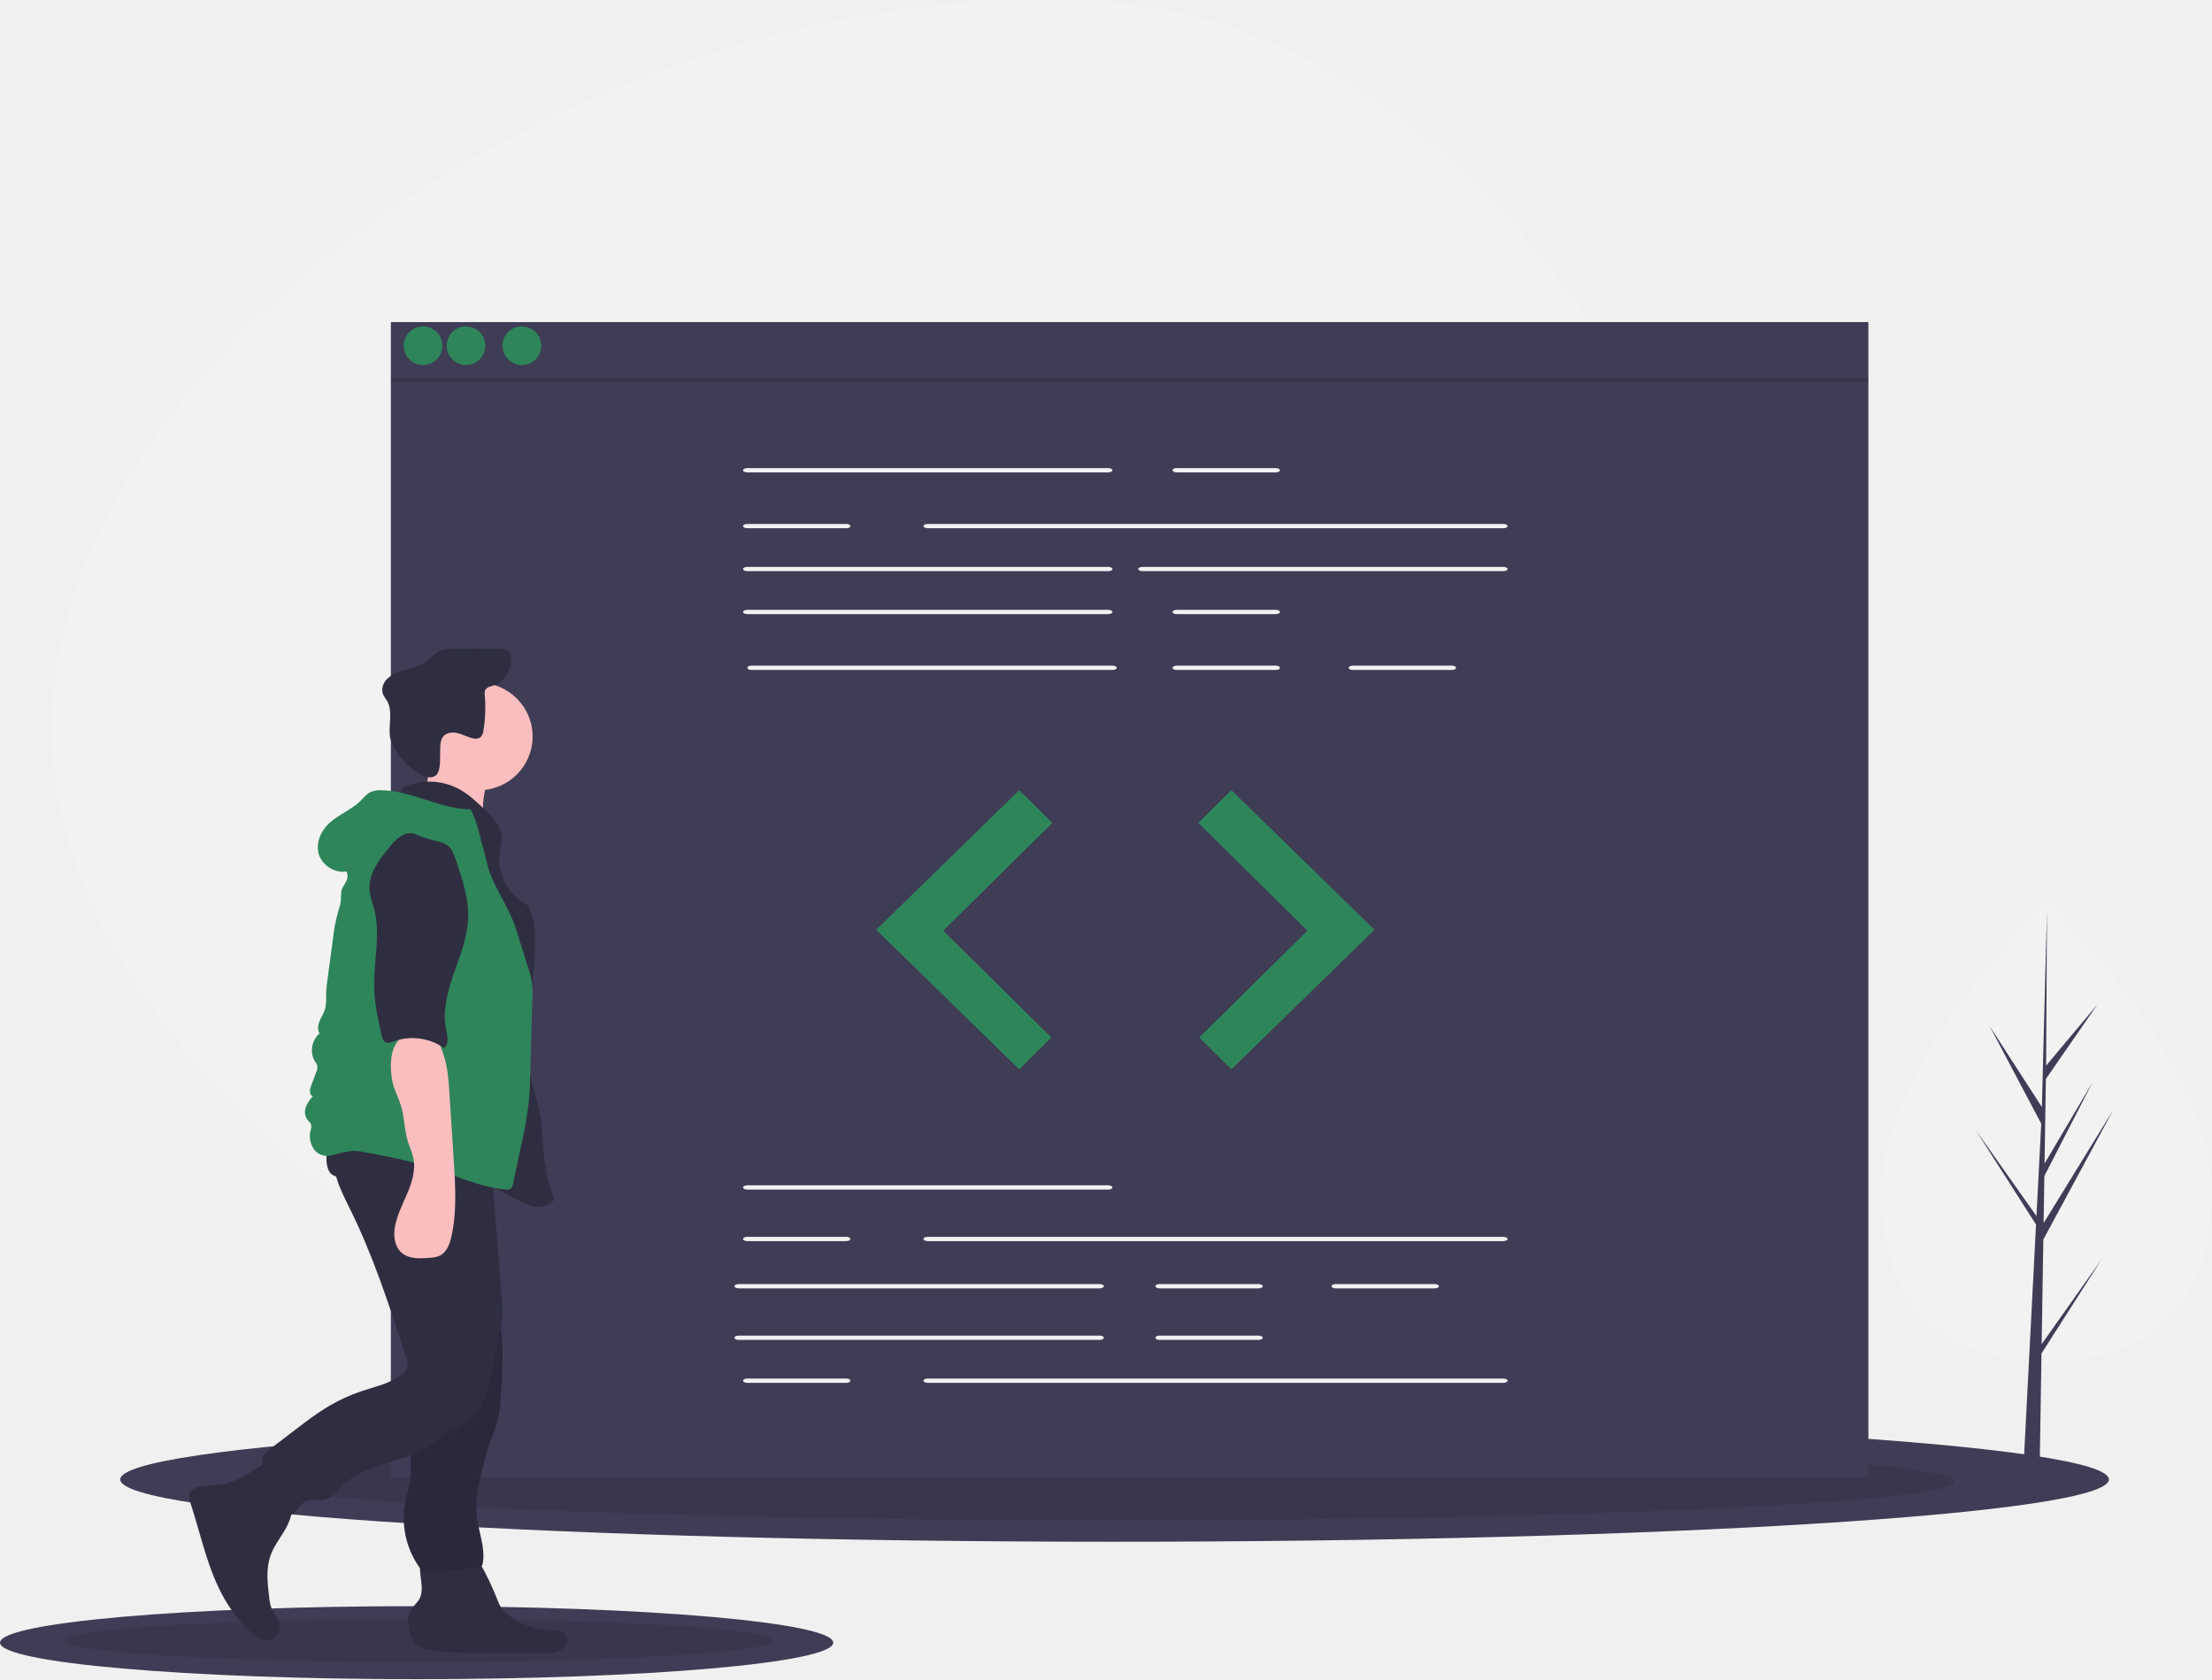
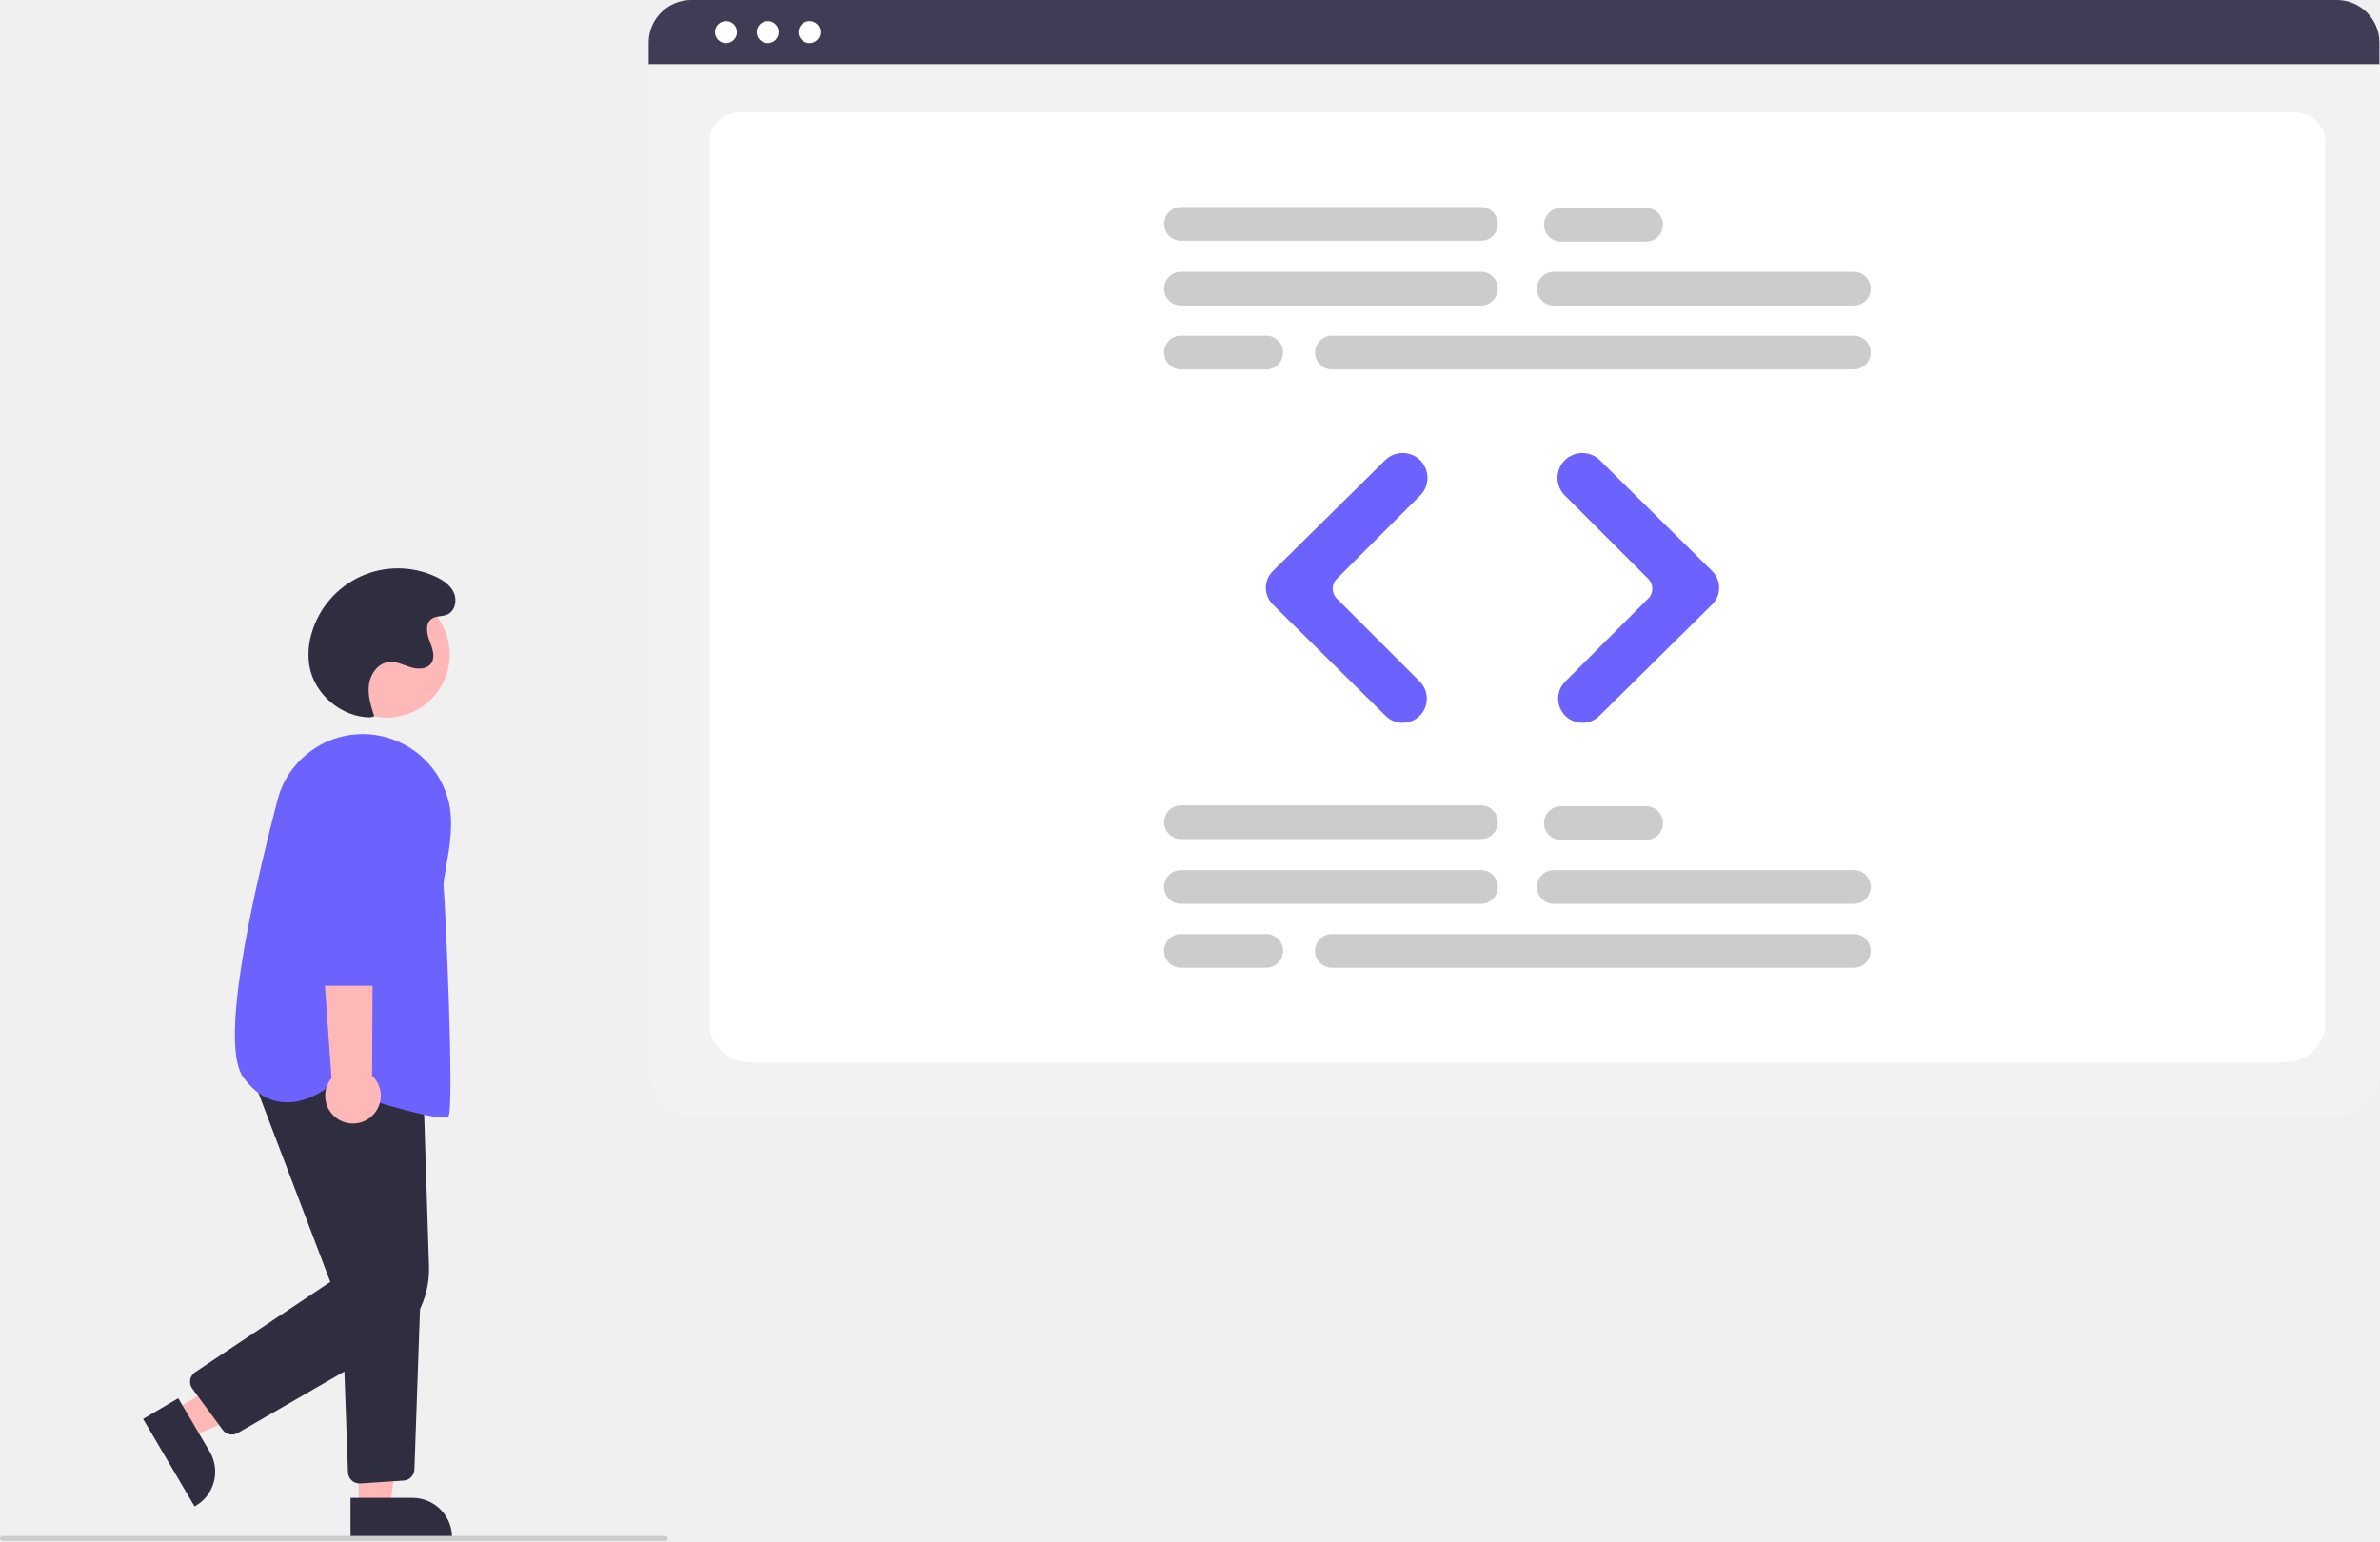
- <svg xmlns="http://www.w3.org/2000/svg" width="515px" height="391px" viewBox="0 0 515 391" version="1.1">
-   <g id="Page-1" stroke="none" stroke-width="1" fill="none" fill-rule="evenodd">
-     <g id="Artboard-Copy" transform="translate(-820, -677)" fill-rule="nonzero">
-       <g id="code_review" transform="translate(820, 677)">
-         <path d="M248.977,345.872 C137.932,337.431 5.505,251.497 12.247,163.012 C18.989,74.528 147.246,-7.843 258.291,0.597 C369.336,9.037 433.257,174.399 426.515,262.883 C419.773,351.367 360.022,354.312 248.977,345.872 Z" id="Path" fill="#F2F2F2" />
-         <ellipse id="Oval" fill="#3F3D56" cx="259.5" cy="344.5" rx="231.5" ry="14.5" />
-         <ellipse id="Oval" fill="#000000" opacity="0.1" cx="258.5" cy="345" rx="196.5" ry="9" />
-         <ellipse id="Oval" fill="#3F3D56" cx="97" cy="382.5" rx="97" ry="8.5" />
-         <ellipse id="Oval" fill="#000000" opacity="0.1" cx="97.5" cy="382" rx="82.5" ry="5" />
-         <rect id="Rectangle" fill="#3F3D56" x="91" y="75" width="344" height="269" />
-         <path d="M257.983,110 L174.021,110 C173.657,110 173.319,109.905 173.137,109.75 C172.954,109.595 172.954,109.405 173.137,109.25 C173.319,109.095 173.657,109 174.021,109 L257.983,109 C258.545,109.001 259,109.224 259,109.5 C259,109.776 258.545,109.999 257.983,110 L257.983,110 Z" id="Path" fill="#F2F2F2" />
-         <path d="M349.967,123 L216.033,123 C215.463,123 215,122.776 215,122.5 C215,122.224 215.463,122 216.033,122 L349.967,122 C350.336,122 350.677,122.095 350.862,122.25 C351.046,122.405 351.046,122.595 350.862,122.75 C350.677,122.905 350.336,123 349.967,123 Z" id="Path" fill="#F2F2F2" />
-         <path d="M257.981,133 L174.019,133 C173.456,133 173,132.776 173,132.5 C173,132.224 173.456,132 174.019,132 L257.981,132 C258.544,132 259,132.224 259,132.5 C259,132.776 258.544,133 257.981,133 L257.981,133 Z" id="Path" fill="#F2F2F2" />
-         <path d="M349.981,133 L266.019,133 C265.456,133 265,132.776 265,132.5 C265,132.224 265.456,132 266.019,132 L349.981,132 C350.544,132 351,132.224 351,132.5 C351,132.776 350.544,133 349.981,133 L349.981,133 Z" id="Path" fill="#F2F2F2" />
-         <path d="M257.981,143 L174.019,143 C173.456,143 173,142.776 173,142.5 C173,142.224 173.456,142 174.019,142 L257.981,142 C258.544,142 259,142.224 259,142.5 C259,142.776 258.544,143 257.981,143 Z" id="Path" fill="#F2F2F2" />
-         <path d="M258.981,156 L175.019,156 C174.456,156 174,155.776 174,155.5 C174,155.224 174.456,155 175.019,155 L258.981,155 C259.544,155 260,155.224 260,155.5 C260,155.776 259.544,156 258.981,156 L258.981,156 Z" id="Path" fill="#F2F2F2" />
-         <path d="M297.023,110 L273.977,110 C273.437,110 273,109.776 273,109.5 C273,109.224 273.437,109 273.977,109 L297.023,109 C297.563,109 298,109.224 298,109.5 C298,109.776 297.563,110 297.023,110 L297.023,110 Z" id="Path" fill="#F2F2F2" />
-         <path d="M297.023,143 L273.977,143 C273.437,143 273,142.776 273,142.5 C273,142.224 273.437,142 273.977,142 L297.023,142 C297.563,142 298,142.224 298,142.5 C298,142.776 297.563,143 297.023,143 L297.023,143 Z" id="Path" fill="#F2F2F2" />
-         <path d="M297.022,156 L273.978,156 C273.629,156 273.306,155.905 273.131,155.75 C272.956,155.595 272.956,155.405 273.131,155.25 C273.306,155.095 273.629,155 273.978,155 L297.022,155 C297.371,155 297.694,155.095 297.869,155.25 C298.044,155.405 298.044,155.595 297.869,155.75 C297.694,155.905 297.371,156 297.022,156 L297.022,156 Z" id="Path" fill="#F2F2F2" />
-         <path d="M338.021,156 L314.975,156 C314.436,155.999 314,155.776 314,155.5 C314,155.224 314.436,155.001 314.975,155 L338.021,155 C338.371,155 338.694,155.095 338.869,155.25 C339.044,155.405 339.044,155.595 338.869,155.75 C338.694,155.905 338.371,156 338.021,156 Z" id="Path" fill="#F2F2F2" />
-         <path d="M197.023,123 L173.977,123 C173.437,123 173,122.776 173,122.5 C173,122.224 173.437,122 173.977,122 L197.023,122 C197.563,122 198,122.224 198,122.5 C198,122.776 197.563,123 197.023,123 Z" id="Path" fill="#F2F2F2" />
-         <path d="M257.981,277 L174.019,277 C173.456,277 173,276.776 173,276.5 C173,276.224 173.456,276 174.019,276 L257.981,276 C258.544,276 259,276.224 259,276.5 C259,276.776 258.544,277 257.981,277 Z" id="Path" fill="#F2F2F2" />
-         <path d="M255.981,300 L172.019,300 C171.456,300 171,299.776 171,299.5 C171,299.224 171.456,299 172.019,299 L255.981,299 C256.544,299 257,299.224 257,299.5 C257,299.776 256.544,300 255.981,300 Z" id="Path" fill="#F2F2F2" />
-         <path d="M255.979,312 L172.021,312 C171.657,312 171.319,311.905 171.137,311.75 C170.954,311.595 170.954,311.405 171.137,311.25 C171.319,311.095 171.657,311 172.021,311 L255.979,311 C256.343,311 256.681,311.095 256.863,311.25 C257.046,311.405 257.046,311.595 256.863,311.75 C256.681,311.905 256.343,312 255.979,312 Z" id="Path" fill="#F2F2F2" />
-         <path d="M293.023,300 L269.977,300 C269.437,300 269,299.776 269,299.5 C269,299.224 269.437,299 269.977,299 L293.023,299 C293.563,299 294,299.224 294,299.5 C294,299.776 293.563,300 293.023,300 Z" id="Path" fill="#F2F2F2" />
-         <path d="M293.023,312 L269.977,312 C269.437,312 269,311.776 269,311.5 C269,311.224 269.437,311 269.977,311 L293.023,311 C293.563,311 294,311.224 294,311.5 C294,311.776 293.563,312 293.023,312 L293.023,312 Z" id="Path" fill="#F2F2F2" />
-         <path d="M334.023,300 L310.977,300 C310.437,300 310,299.776 310,299.5 C310,299.224 310.437,299 310.977,299 L334.023,299 C334.563,299 335,299.224 335,299.5 C335,299.776 334.563,300 334.023,300 L334.023,300 Z" id="Path" fill="#F2F2F2" />
-         <path d="M349.967,289 L216.033,289 C215.463,289 215,288.776 215,288.5 C215,288.224 215.463,288 216.033,288 L349.967,288 C350.537,288 351,288.224 351,288.5 C351,288.776 350.537,289 349.967,289 L349.967,289 Z" id="Path" fill="#F2F2F2" />
-         <path d="M197.023,289 L173.977,289 C173.437,289 173,288.776 173,288.5 C173,288.224 173.437,288 173.977,288 L197.023,288 C197.563,288 198,288.224 198,288.5 C198,288.776 197.563,289 197.023,289 L197.023,289 Z" id="Path" fill="#F2F2F2" />
-         <path d="M349.967,322 L216.036,322 C215.666,322 215.324,321.905 215.139,321.75 C214.954,321.595 214.954,321.405 215.139,321.25 C215.324,321.095 215.666,321 216.036,321 L349.967,321 C350.537,321 351,321.224 351,321.5 C351,321.776 350.537,322 349.967,322 L349.967,322 Z" id="Path" fill="#F2F2F2" />
-         <path d="M197.022,322 L173.978,322 C173.629,322 173.306,321.905 173.131,321.75 C172.956,321.595 172.956,321.405 173.131,321.25 C173.306,321.095 173.629,321 173.978,321 L197.022,321 C197.371,321 197.694,321.095 197.869,321.25 C198.044,321.405 198.044,321.595 197.869,321.75 C197.694,321.905 197.371,322 197.022,322 L197.022,322 Z" id="Path" fill="#F2F2F2" />
-         <polygon id="Path" fill="#2E855A" points="237.3 184 204 216.5 237.3 249 244.792 241.595 219.609 216.706 245 191.611" />
-         <polygon id="Path" fill="#2E855A" points="286.7 184 320 216.5 286.7 249 279.208 241.595 304.391 216.706 279 191.611" />
-         <circle id="Oval" fill="#2E855A" cx="98.5" cy="80.5" r="4.5" />
-         <circle id="Oval" fill="#2E855A" cx="108.5" cy="80.5" r="4.5" />
-         <circle id="Oval" fill="#2E855A" cx="121.5" cy="80.5" r="4.5" />
-         <rect id="Rectangle" fill="#000000" opacity="0.1" x="91" y="88" width="344" height="1" />
-         <path d="M515,277.136 C515,306.683 497.763,317 476.5,317 C455.237,317 438,306.683 438,277.136 C438,247.589 476.5,210 476.5,210 C476.5,210 515,247.589 515,277.136 Z" id="Path" fill="#F2F2F2" />
-         <polygon id="Path" fill="#3F3D56" points="475.341 312.989 475.732 288.621 492 258.473 475.793 284.798 475.969 273.841 487.18 252.03 476.015 270.941 476.015 270.941 476.331 251.234 488.337 233.869 476.381 248.135 476.578 212 475.337 259.837 475.439 257.864 463.232 238.937 475.243 261.652 474.106 283.661 474.072 283.077 460 263.16 474.029 285.14 473.888 287.893 473.862 287.934 473.874 288.16 470.988 344 474.843 344 475.306 315.158 489.301 293.23" />
-         <path d="M56.839,343.677 C55.691,344.337 54.48,344.872 53.226,345.275 C50.982,345.907 48.584,345.675 46.318,346.215 C45.391,346.436 44.381,346.899 44.086,347.833 C43.869,348.519 44.105,349.259 44.33,349.942 C46.834,357.52 48.343,365.567 52.337,372.432 C54.015,375.315 56.098,377.926 58.518,380.178 C59.426,381.023 60.455,381.849 61.67,381.982 C62.81,382.106 63.927,381.592 64.6,380.633 C65.272,379.674 65.396,378.418 64.926,377.339 C64.568,376.517 63.902,375.881 63.473,375.097 C63.007,374.098 62.735,373.016 62.669,371.909 C62.275,368.668 61.895,365.28 62.983,362.212 C63.712,360.155 65.051,358.401 66.166,356.536 C67.281,354.672 68.208,352.536 67.959,350.36 C67.79,348.875 67.088,347.516 66.347,346.232 C65.604,344.944 64.136,341.485 62.644,341.056 C61.095,340.61 58.189,342.963 56.839,343.677 Z" id="Path" fill="#2F2E41" />
-         <path d="M98.184,369.76 C98.208,370.473 98.103,371.184 97.873,371.863 C97.378,373.101 96.149,373.948 95.515,375.128 C94.632,376.767 95.032,378.749 95.617,380.505 C95.984,381.605 96.464,382.75 97.449,383.43 C98.291,383.924 99.248,384.215 100.237,384.276 C108.683,385.382 117.262,384.747 125.785,384.979 C127.339,385.021 128.983,385.072 130.339,384.354 C131.695,383.636 132.534,381.83 131.611,380.646 C130.783,379.583 129.146,379.593 127.752,379.531 C124.122,379.356 120.665,378.009 117.959,375.713 C117.425,375.282 116.962,374.777 116.585,374.217 C116.295,373.719 116.055,373.198 115.867,372.658 C114.672,369.596 113.251,366.617 111.613,363.743 C111.155,362.939 110.636,362.101 109.784,361.671 C109.161,361.403 108.484,361.263 107.799,361.261 C105.675,361.131 100.174,360.447 98.531,362.01 C97.014,363.454 98.217,367.926 98.184,369.76 Z" id="Path" fill="#2F2E41" />
-         <circle id="Oval" fill="#FBBEBE" cx="111.5" cy="171.5" r="12.5" />
-         <path d="M98.998,184.101 C98.224,186.195 96.911,188.162 95,189.289 L113,193 C112.347,190.345 112.261,187.58 112.748,184.889 C112.926,184.237 112.963,183.554 112.855,182.887 C112.517,181.567 111.047,180.932 109.731,180.629 C106.446,179.872 103.541,179.466 100.488,178 C99.555,179.614 99.686,182.239 98.998,184.101 Z" id="Path" fill="#FBBEBE" />
-         <path d="M93.934,183.295 C98.009,181.459 102.703,181.581 106.676,183.627 C109.073,184.885 111.058,186.784 113.008,188.657 C114.805,190.384 116.722,192.361 116.85,194.845 C116.912,196.049 116.535,197.226 116.344,198.416 C115.643,203.46 118.222,208.394 122.773,210.715 C124.258,213.179 124.564,216.164 124.587,219.038 C124.674,229.928 121.224,240.951 123.687,251.561 C124.265,254.052 125.162,256.465 125.661,258.973 C126.308,262.221 126.276,265.561 126.615,268.856 C126.982,272.423 127.783,275.933 129,279.308 C128.186,280.597 126.493,281.091 124.968,280.986 C123.443,280.882 122.017,280.223 120.657,279.53 C114.068,276.171 108.033,271.743 101.209,268.889 C96.694,267.001 91.885,265.825 87.505,263.644 C83.125,261.464 79.051,258.003 77.712,253.312 C77.133,251.283 77.098,249.146 77.066,247.038 C76.933,238.157 76.809,229.178 78.75,220.509 C80.462,212.864 83.761,205.551 84.481,197.751 C84.715,195.212 84.72,192.494 86.145,190.375 C88.158,187.381 92.504,186.605 93.934,183.295 Z" id="Path" fill="#2F2E41" />
-         <path d="M103.109,171.593 C103.875,170.555 105.352,170.414 106.575,170.721 C107.799,171.028 108.927,171.683 110.163,171.931 C110.73,172.099 111.34,172.01 111.842,171.686 C112.273,171.245 112.532,170.652 112.566,170.023 C112.999,167.348 113.1,164.626 112.867,161.925 C112.803,161.546 112.827,161.156 112.938,160.789 C113.244,160.023 114.177,159.841 114.94,159.595 C117.527,158.687 119.191,156.072 118.982,153.243 C118.963,152.584 118.697,151.958 118.239,151.501 C117.712,151.054 116.974,151.027 116.294,151.021 C112.801,150.992 109.307,150.993 105.813,151.024 C104.52,151.035 103.162,151.068 102.041,151.738 C101.213,152.233 100.596,153.03 99.852,153.654 C97.912,155.28 95.287,155.611 92.926,156.445 C91.774,156.786 90.727,157.434 89.891,158.325 C89.106,159.257 88.728,160.642 89.221,161.77 C89.475,162.24 89.757,162.692 90.068,163.123 C91.46,165.436 90.533,168.436 90.741,171.155 C91.001,174.551 95.839,180.06 99.119,180.864 C104.416,182.161 101.356,173.822 103.109,171.593 Z" id="Path" fill="#2F2E41" />
-         <path d="M96.606,319.413 C96.953,321.866 97.398,324.326 97.279,326.8 C97.113,330.253 95.856,333.58 95.623,337.03 C95.45,339.606 95.851,342.21 95.49,344.767 C95.259,346.405 94.719,347.983 94.386,349.603 C93.318,354.937 94.489,360.472 97.63,364.932 C97.858,365.31 98.183,365.622 98.571,365.836 C98.944,365.973 99.343,366.025 99.738,365.989 C103.662,365.91 107.575,365.558 111.449,364.935 C111.732,364.923 112.001,364.806 112.2,364.606 C112.288,364.474 112.344,364.323 112.364,364.167 C113.082,360.51 111.444,356.843 111.028,353.14 C110.583,349.186 111.541,345.224 112.491,341.359 C112.922,339.453 113.461,337.572 114.104,335.725 C114.564,334.482 115.119,333.273 115.517,332.009 C116.081,330.024 116.425,327.984 116.542,325.925 C116.818,322.676 116.965,319.42 116.981,316.156 C117.075,313.064 116.815,309.97 116.207,306.935 C115.333,303.093 113.544,299.525 111.77,296 C110.822,296.225 109.931,296.644 109.156,297.23 C106.871,298.697 104.484,300.002 102.015,301.138 C100.355,301.902 97.119,302.444 96.066,304.035 C95.028,305.604 95.698,308.805 95.777,310.535 C95.913,313.505 96.19,316.464 96.606,319.413 Z" id="Path" fill="#2F2E41" />
-         <path d="M96.606,319.413 C96.953,321.866 97.398,324.326 97.279,326.8 C97.113,330.253 95.856,333.58 95.623,337.03 C95.45,339.606 95.851,342.21 95.49,344.767 C95.259,346.405 94.719,347.983 94.386,349.603 C93.318,354.937 94.489,360.472 97.63,364.932 C97.858,365.31 98.183,365.622 98.571,365.836 C98.944,365.973 99.343,366.025 99.738,365.989 C103.662,365.91 107.575,365.558 111.449,364.935 C111.732,364.923 112.001,364.806 112.2,364.606 C112.288,364.474 112.344,364.323 112.364,364.167 C113.082,360.51 111.444,356.843 111.028,353.14 C110.583,349.186 111.541,345.224 112.491,341.359 C112.922,339.453 113.461,337.572 114.104,335.725 C114.564,334.482 115.119,333.273 115.517,332.009 C116.081,330.024 116.425,327.984 116.542,325.925 C116.818,322.676 116.965,319.42 116.981,316.156 C117.075,313.064 116.815,309.97 116.207,306.935 C115.333,303.093 113.544,299.525 111.77,296 C110.822,296.225 109.931,296.644 109.156,297.23 C106.871,298.697 104.484,300.002 102.015,301.138 C100.355,301.902 97.119,302.444 96.066,304.035 C95.028,305.604 95.698,308.805 95.777,310.535 C95.913,313.505 96.19,316.464 96.606,319.413 Z" id="Path" fill="#000000" opacity="0.1" />
-         <path d="M78.308,267 C76.558,271.701 79.131,276.781 81.367,281.273 C86.874,292.34 90.699,304.149 94.503,315.907 C94.788,316.788 95.072,317.749 94.755,318.618 C94.48,319.236 94.035,319.763 93.471,320.137 C90.848,322.125 87.508,322.832 84.384,323.872 C81.364,324.877 78.472,326.23 75.766,327.902 C73.502,329.302 71.381,330.917 69.264,332.53 L62.525,337.664 C62.089,337.958 61.708,338.326 61.399,338.751 C60.749,339.768 61.015,341.096 61.339,342.258 C62.196,345.336 63.299,348.339 64.638,351.24 C64.859,351.876 65.278,352.425 65.835,352.804 C66.887,353.368 68.173,352.621 68.976,351.739 C69.779,350.858 70.474,349.761 71.606,349.383 C72.737,349.005 73.982,349.462 75.163,349.297 C77.073,349.03 78.341,347.274 79.718,345.927 C85.343,340.421 94.736,340.821 100.924,335.953 C101.818,335.155 102.765,334.417 103.758,333.744 C104.805,333.127 105.991,332.789 107.076,332.244 C110.378,330.585 112.453,327.157 113.565,323.641 C114.677,320.124 114.994,316.412 115.793,312.812 C116.206,310.951 116.749,309.11 116.933,307.213 C117.051,305.448 117.013,303.677 116.818,301.919 L114.585,274.365 C114.403,272.122 114.221,269.876 113.868,267.653 C107.237,267.89 100.61,268.156 93.975,268.234 C88.695,268.296 83.318,268.664 78.308,267 Z" id="Path" fill="#2F2E41" />
-         <path d="M76.626,272.736 C77.505,274.303 79.645,274.271 81.118,273.412 C82.591,272.552 83.736,271.109 85.213,270.257 C87.197,269.112 89.546,269.155 91.782,269.225 C95.322,269.336 98.906,269.454 102.312,270.53 C105.836,271.642 109.265,273.784 112.908,273.357 C113.542,273.282 114.235,273.081 114.58,272.487 C114.783,272.056 114.878,271.574 114.856,271.089 L114.975,267.561 C115.048,266.951 114.96,266.33 114.722,265.774 C114.416,265.312 113.997,264.956 113.514,264.749 C108.329,261.967 102.416,261.449 96.658,261.23 C93.732,261.119 90.804,261.073 87.875,261.093 C85.389,261.11 82.405,260.711 79.988,261.447 C76.745,262.435 74.98,269.803 76.626,272.736 Z" id="Path" fill="#2F2E41" />
-         <path d="M109.577,188.459 C102.448,188.402 95.988,184.116 88.86,184.012 C87.998,183.957 87.135,184.093 86.344,184.407 C85.351,184.863 84.697,185.744 83.943,186.488 C81.835,188.567 78.783,189.677 76.618,191.706 C74.587,193.608 73.458,196.442 74.26,198.993 C75.061,201.543 78.087,203.5 80.921,202.887 C82.063,199.521 84.419,196.604 87.609,194.611 C89.268,193.642 91.017,192.805 92.836,192.112 C96.04,190.79 99.622,189.443 102.967,190.434 C104.201,190.858 105.364,191.436 106.424,192.15 L112,195.562 C111.35,193.228 110.766,190.61 109.577,188.459 Z" id="Path" fill="#2E855A" />
-         <path d="M80.682,200.135 C79.758,201.286 81.089,202.952 80.885,204.413 C80.75,205.383 79.95,206.124 79.617,207.045 C79.271,207.999 79.454,209.057 79.324,210.063 C79.192,210.794 78.998,211.513 78.743,212.212 C78.157,214.298 77.748,216.43 77.52,218.585 L76.302,227.661 C76.091,229.027 75.962,230.405 75.917,231.786 C75.978,232.819 75.909,233.855 75.711,234.87 C75.441,235.862 74.844,236.73 74.442,237.676 C74.04,238.622 73.854,239.767 74.397,240.641 C72.58,242.151 72.039,245.118 73.31,247.109 C73.552,247.419 73.741,247.767 73.87,248.138 C73.94,248.657 73.854,249.185 73.623,249.656 L72.392,252.93 C72.077,253.769 71.977,255.045 72.853,255.236 C72.127,255.988 71.562,256.88 71.191,257.856 C70.825,258.853 70.992,259.966 71.634,260.812 C71.94,261.08 72.2,261.396 72.405,261.747 C72.526,262.236 72.494,262.75 72.316,263.22 C71.944,264.666 72.186,266.201 72.987,267.461 C73.825,268.719 75.329,269.362 76.82,269.101 C79.283,268.547 81.497,267.671 83.981,268.126 C89.329,269.105 94.695,270.089 99.875,271.739 C105.786,273.623 111.511,276.385 117.689,276.965 C118.096,277.048 118.519,276.982 118.881,276.78 C119.196,276.482 119.391,276.081 119.432,275.65 C120.068,272.671 120.705,269.693 121.341,266.714 C122.111,263.413 122.697,260.071 123.097,256.705 C123.314,254.533 123.376,252.348 123.438,250.166 L123.93,232.794 C124.161,230.234 123.819,227.655 122.928,225.242 L120.097,216.224 C118.482,211.077 114.776,206.513 113.456,201.283 C112.621,197.973 112.004,194.42 109.765,191.84 C106.572,188.162 101.047,187.59 96.212,188.222 C94.028,188.508 91.825,189.001 89.936,190.132 C87.751,191.439 86.141,193.498 84.584,195.51 C83.301,197.168 81.995,198.501 80.682,200.135 Z" id="Path" fill="#2E855A" />
-         <path d="M91.473,252.304 C91.89,254.024 92.766,255.61 93.302,257.299 C94.2,260.129 94.124,263.177 95.02,266.008 C95.397,267.196 95.942,268.337 96.212,269.551 C96.842,272.382 95.922,275.311 94.78,277.992 C93.638,280.672 92.247,283.315 91.876,286.187 C91.615,288.211 91.99,290.495 93.621,291.808 C95.314,293.171 97.775,293.079 99.98,292.898 C100.772,292.877 101.553,292.721 102.288,292.438 C103.974,291.675 104.685,289.767 105.079,288.023 C106.4,282.18 106.023,276.123 105.639,270.156 L104.635,254.55 C104.441,251.546 104.234,248.479 103.266,245.595 C102.914,244.545 102.3,242.425 101.298,241.755 C100.305,241.091 97.47,241.062 96.241,241.006 C90.473,240.747 90.538,248.445 91.473,252.304 Z" id="Path" fill="#FBBEBE" />
-         <path d="M96.995,194.329 C95.873,193.743 94.46,193.996 93.376,194.647 C92.329,195.361 91.412,196.248 90.664,197.27 C88.24,200.218 85.674,203.601 86.034,207.395 C86.169,208.817 86.715,210.163 87.086,211.544 C88.711,217.596 86.914,223.997 87.12,230.259 C87.239,233.877 88.03,237.436 88.817,240.97 C88.977,241.691 89.234,242.526 89.935,242.769 C90.461,242.952 91.029,242.717 91.55,242.52 C95.486,241.07 99.885,241.623 103.337,244 C104.638,243.308 104.15,241.122 103.859,239.682 C102.992,235.404 104.169,230.99 105.597,226.864 C107.025,222.739 108.734,218.618 108.971,214.26 C109.239,209.322 107.596,204.502 105.975,199.829 C105.621,198.808 105.234,197.739 104.414,197.034 C103.711,196.513 102.906,196.147 102.051,195.959 C100.329,195.451 98.586,195.159 96.995,194.329 Z" id="Path" fill="#2F2E41" />
-       </g>
-     </g>
-   </g>
+ <svg xmlns="http://www.w3.org/2000/svg" id="bb554b9e-b999-4ef3-b2f2-4c0395b94ae2" data-name="Layer 1" width="926.622" height="600.085" viewBox="0 0 926.622 600.085">
+   <circle cx="150.534" cy="254.872" r="24.561" fill="#ffb8b8" />
+   <polygon points="67.543 549.197 73.762 559.763 117.474 540.803 108.295 525.21 67.543 549.197" fill="#ffb8b8" />
+   <path d="M206.096,694.43,218.343,715.237l.001.001A15.386,15.386,0,0,1,212.888,736.302l-.431.254L192.405,702.489Z" transform="translate(-136.6892 -149.9575)" fill="#2f2e41" />
+   <polygon points="139.6 587.26 151.86 587.259 157.692 539.971 139.598 539.972 139.6 587.26" fill="#ffb8b8" />
+   <path d="M273.162,733.215l24.144-.001h.001a15.386,15.386,0,0,1,15.386,15.386v.5l-39.531.001Z" transform="translate(-136.6892 -149.9575)" fill="#2f2e41" />
+   <path d="M227.001,708.567a4.493,4.493,0,0,1-3.624-1.833l-11.824-16.059a4.5,4.5,0,0,1,1.125-6.41l52.614-35.142-31.747-83.475L301.434,571.252l2.287,71.733A36.046,36.046,0,0,1,285.675,675.409l-56.427,32.554A4.486,4.486,0,0,1,227.001,708.567Z" transform="translate(-136.6892 -149.9575)" fill="#2f2e41" />
+   <path d="M276.659,727.617a4.5,4.5,0,0,1-4.489-4.34l-2.488-69.882,30.808-1.623-2.453,70.384a4.487,4.487,0,0,1-4.2,4.333l-16.873,1.118C276.863,727.614,276.761,727.617,276.659,727.617Z" transform="translate(-136.6892 -149.9575)" fill="#2f2e41" />
+   <path d="M309.291,585.129c-7.838,0-35.217-8.816-44.721-11.959-1.422,1.138-9.233,6.979-18.351,5.911-5.626-.66-10.579-3.845-14.721-9.466-9.147-12.414,2.151-65.651,13.239-108.126a34.268,34.268,0,0,1,40.529-24.88h0a34.571,34.571,0,0,1,26.088,25.378c2.088,8.498.292,18.494-1.02,25.794-.616,3.432-1.104,6.143-.937,7.475.644,5.148,4.219,85.892,1.92,89.34C311.071,584.963,310.363,585.129,309.291,585.129Z" transform="translate(-136.6892 -149.9575)" fill="#6c63ff" />
+   <path d="M280.616,585.272a10.743,10.743,0,0,0,.942-16.446l.485-97.844-23.045,3.837,6.769,94.97A10.801,10.801,0,0,0,280.616,585.272Z" transform="translate(-136.6892 -149.9575)" fill="#ffb8b8" />
+   <path d="M285.946,533.818H261.124a4.514,4.514,0,0,1-4.5-4.459l-.609-67.292a17.603,17.603,0,1,1,35.204.043L290.446,529.37A4.515,4.515,0,0,1,285.946,533.818Z" transform="translate(-136.6892 -149.9575)" fill="#6c63ff" />
+   <path d="M280.969,429.289c-11.245.021-21.854-8.868-23.803-19.943a28.671,28.671,0,0,1,.919-13.014A34.954,34.954,0,0,1,306.021,374.379c3.008,1.361,5.971,3.316,7.349,6.317s.515,7.195-2.498,8.546c-1.969.882-4.44.449-6.187,1.716-2.509,1.819-1.863,5.691-.743,8.581s2.388,6.387.509,8.852c-1.75,2.297-5.249,2.226-8.004,1.361s-5.476-2.313-8.349-2.018c-4.19.43-7.202,4.598-7.759,8.773s.755,8.349,2.05,12.357Z" transform="translate(-136.6892 -149.9575)" fill="#2f2e41" />
+   <path d="M395.689,750.042h-258a1,1,0,1,1,0-2h258a1,1,0,0,1,0,2Z" transform="translate(-136.6892 -149.9575)" fill="#ccc" />
+   <path d="M1046.811,584.505H405.972a16.519,16.519,0,0,1-16.5-16.5V172.852a12.102,12.102,0,0,1,12.088-12.088h649.453a12.311,12.311,0,0,1,12.297,12.297V568.005A16.519,16.519,0,0,1,1046.811,584.505Z" transform="translate(-136.6892 -149.9575)" fill="#f2f2f2" />
+   <path d="M1026.091,563.673H428.846c-8.755,0-15.878-6.67-15.878-14.868v-344.105c0-6.08,5.278-11.027,11.766-11.027H1030.008c6.595,0,11.961,5.028,11.961,11.208V548.805C1041.969,557.003,1034.846,563.673,1026.091,563.673Z" transform="translate(-136.6892 -149.9575)" fill="#fff" />
+   <path d="M1063.081,174.908H389.241v-8.4a16.574,16.574,0,0,1,16.56-16.55H1046.521a16.574,16.574,0,0,1,16.56,16.55Z" transform="translate(-136.6892 -149.9575)" fill="#3f3d56" />
+   <circle cx="282.647" cy="12.5" r="4.283" fill="#fff" />
+   <circle cx="298.906" cy="12.5" r="4.283" fill="#fff" />
+   <circle cx="315.165" cy="12.5" r="4.283" fill="#fff" />
+   <path d="M713.3,268.912H596.492a6.566,6.566,0,0,1,0-13.132H713.3a6.566,6.566,0,1,1,0,13.132Z" transform="translate(-136.6892 -149.9575)" fill="#ccc" />
+   <path d="M858.446,268.912H741.638a6.566,6.566,0,0,1,0-13.132H858.446a6.566,6.566,0,1,1,0,13.132Z" transform="translate(-136.6892 -149.9575)" fill="#ccc" />
+   <path d="M858.446,293.794H655.241a6.566,6.566,0,1,1,0-13.132H858.446a6.566,6.566,0,1,1,0,13.132Z" transform="translate(-136.6892 -149.9575)" fill="#ccc" />
+   <path d="M713.3,243.684H596.492a6.566,6.566,0,0,1,0-13.132H713.3a6.566,6.566,0,1,1,0,13.132Z" transform="translate(-136.6892 -149.9575)" fill="#ccc" />
+   <path d="M777.579,244.03H744.402a6.566,6.566,0,0,1,0-13.132H777.579a6.566,6.566,0,1,1,0,13.132Z" transform="translate(-136.6892 -149.9575)" fill="#ccc" />
+   <path d="M629.668,293.794H596.492a6.566,6.566,0,0,1,0-13.132h33.176a6.566,6.566,0,1,1,0,13.132Z" transform="translate(-136.6892 -149.9575)" fill="#ccc" />
+   <path d="M713.3,501.912H596.492a6.566,6.566,0,0,1,0-13.132H713.3a6.566,6.566,0,1,1,0,13.132Z" transform="translate(-136.6892 -149.9575)" fill="#ccc" />
+   <path d="M858.446,501.912H741.638a6.566,6.566,0,0,1,0-13.132H858.446a6.566,6.566,0,1,1,0,13.132Z" transform="translate(-136.6892 -149.9575)" fill="#ccc" />
+   <path d="M858.446,526.794H655.241a6.566,6.566,0,1,1,0-13.132H858.446a6.566,6.566,0,1,1,0,13.132Z" transform="translate(-136.6892 -149.9575)" fill="#ccc" />
+   <path d="M713.3,476.684H596.492a6.566,6.566,0,0,1,0-13.132H713.3a6.566,6.566,0,1,1,0,13.132Z" transform="translate(-136.6892 -149.9575)" fill="#ccc" />
+   <path d="M777.579,477.03H744.402a6.566,6.566,0,0,1,0-13.132H777.579a6.566,6.566,0,0,1,0,13.132Z" transform="translate(-136.6892 -149.9575)" fill="#ccc" />
+   <path d="M629.668,526.794H596.492a6.566,6.566,0,0,1,0-13.132h33.176a6.566,6.566,0,1,1,0,13.132Z" transform="translate(-136.6892 -149.9575)" fill="#ccc" />
+   <path d="M682.793,431.419a9.397,9.397,0,0,1-6.624-2.71l-43.909-43.359a9.152,9.152,0,0,1,0-13.023l43.731-43.184a9.702,9.702,0,0,1,13.644.043h0a9.689,9.689,0,0,1,0,13.687l-32.496,32.497a5.413,5.413,0,0,0,0,7.647l32.32,32.32a9.418,9.418,0,0,1-6.666,16.084Z" transform="translate(-136.6892 -149.9575)" fill="#6c63ff" />
+   <path d="M752.759,431.419a9.418,9.418,0,0,1-6.666-16.084L778.412,383.015a5.413,5.413,0,0,0,0-7.647L745.916,342.872a9.678,9.678,0,0,1,0-13.687h0a9.702,9.702,0,0,1,13.644-.043l43.731,43.184a9.152,9.152,0,0,1,0,13.023l-43.909,43.359A9.399,9.399,0,0,1,752.759,431.419Z" transform="translate(-136.6892 -149.9575)" fill="#6c63ff" />
</svg>
